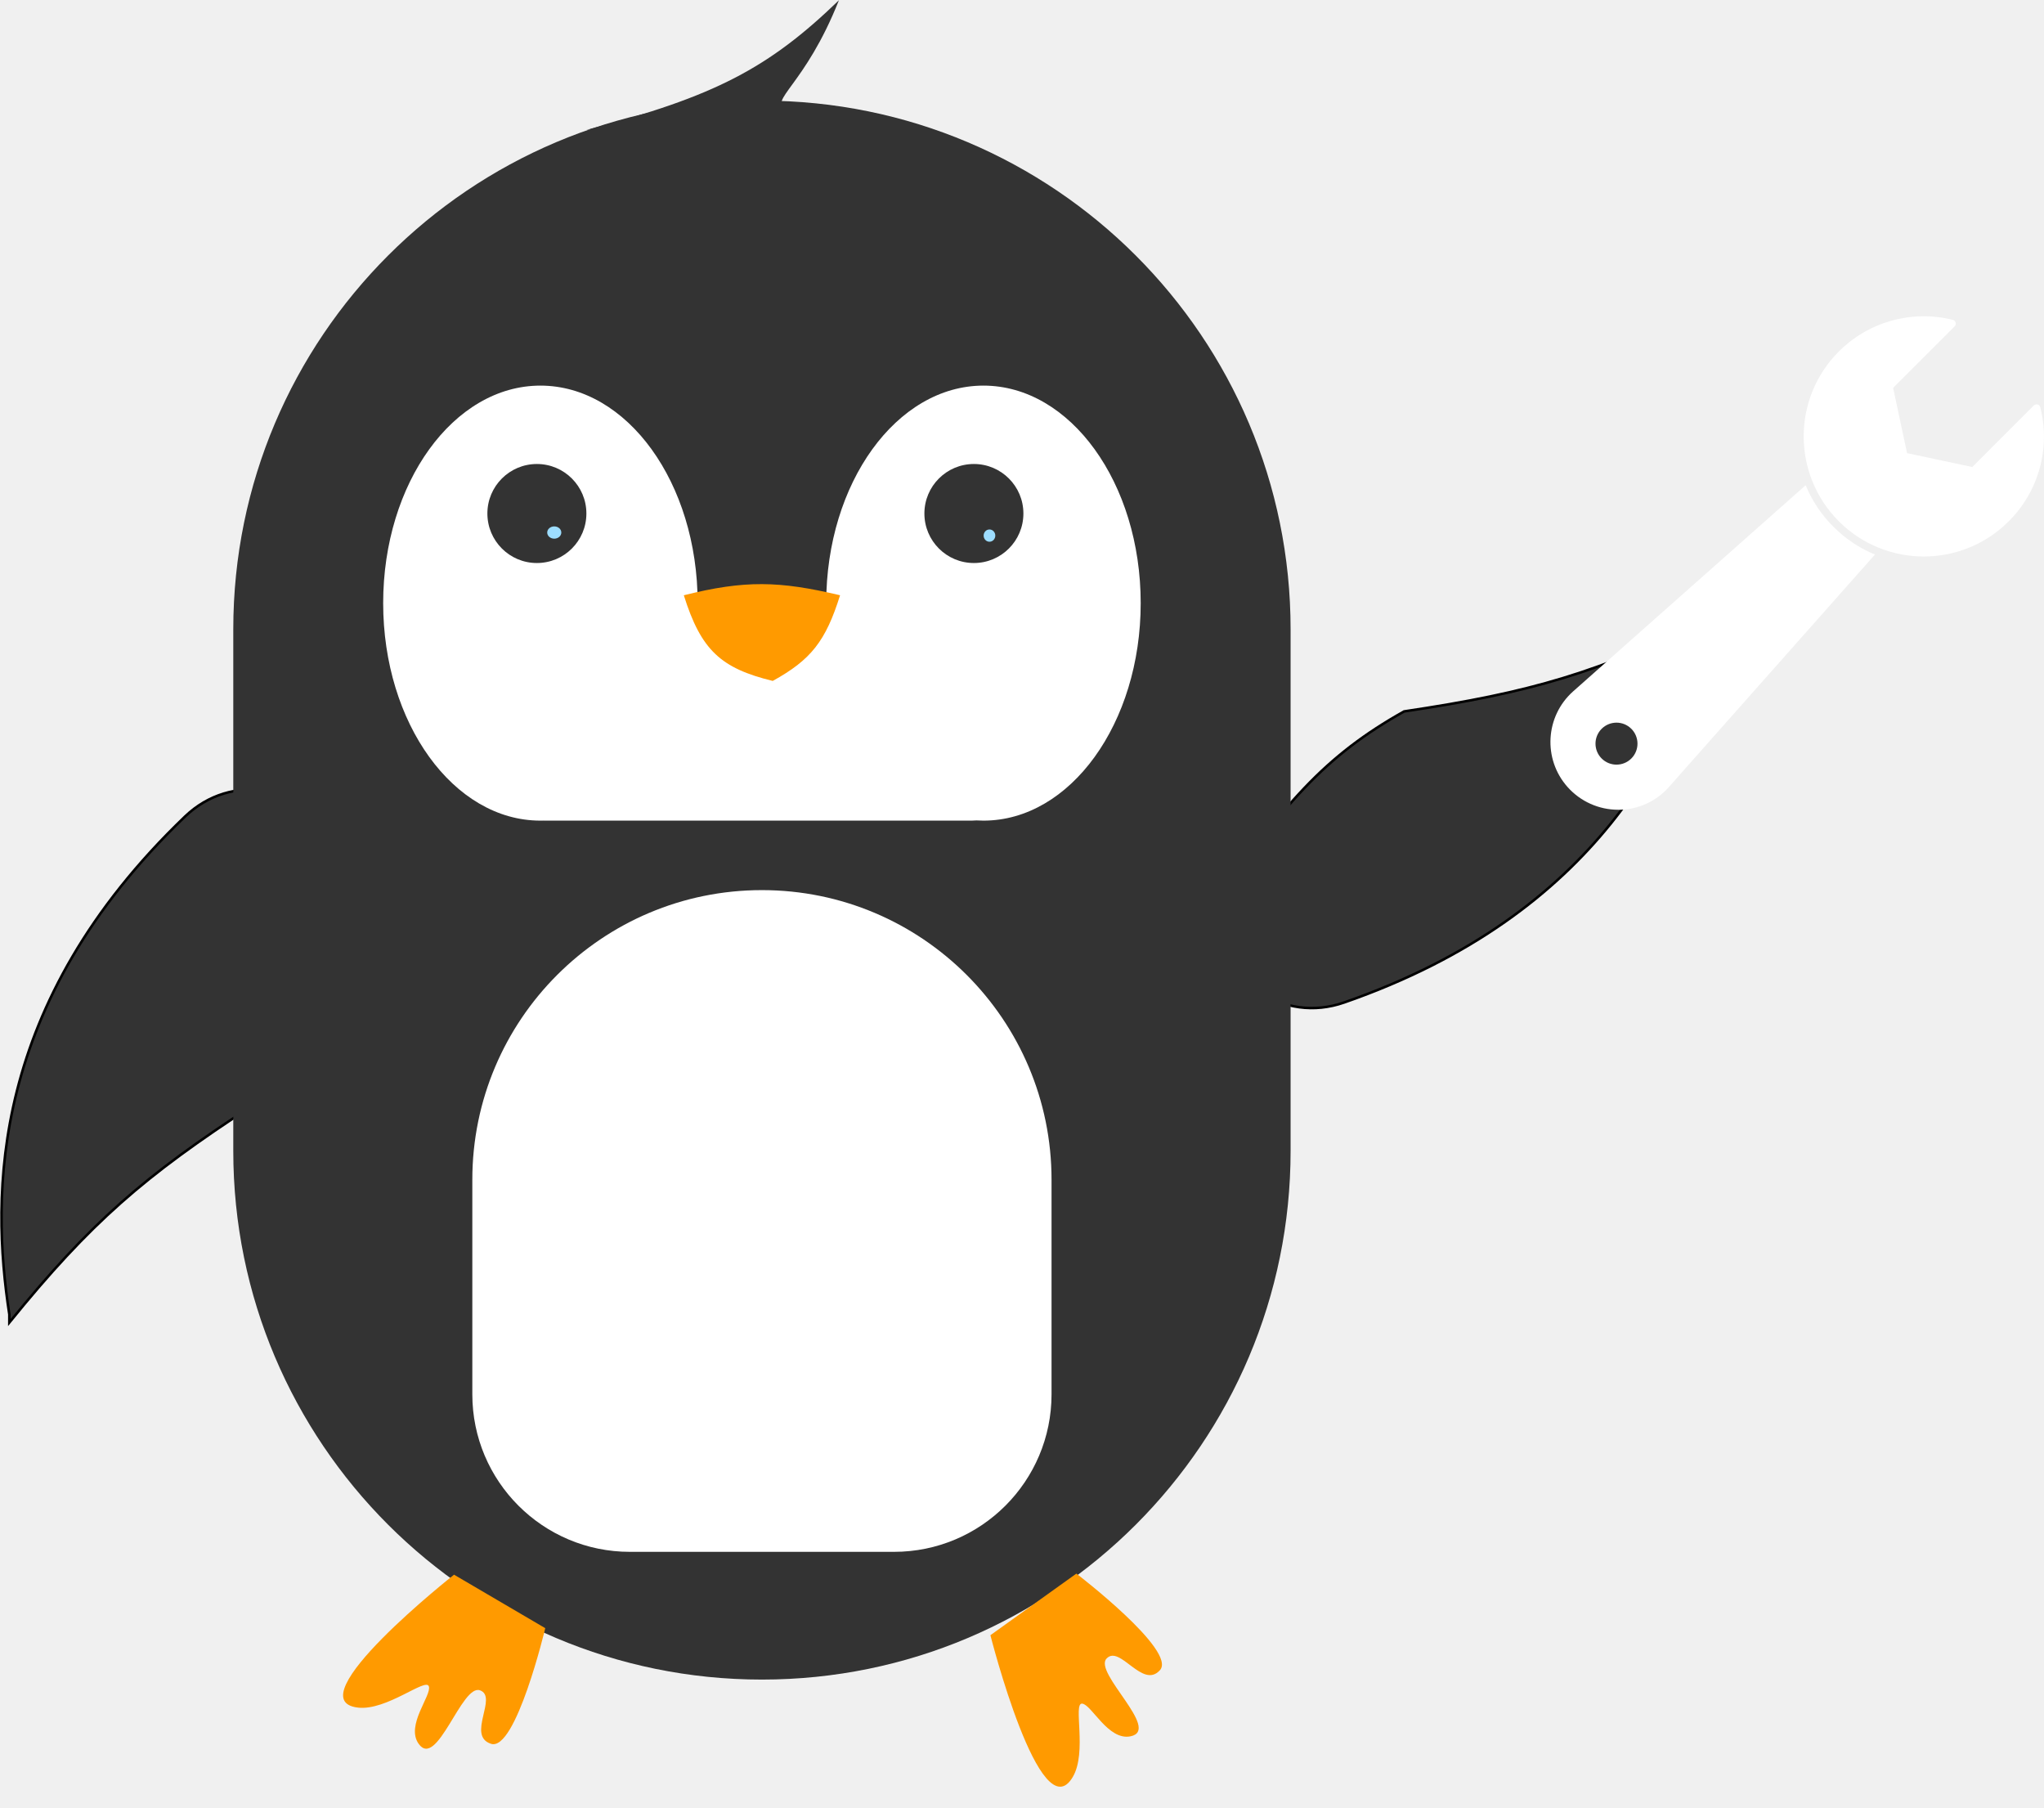
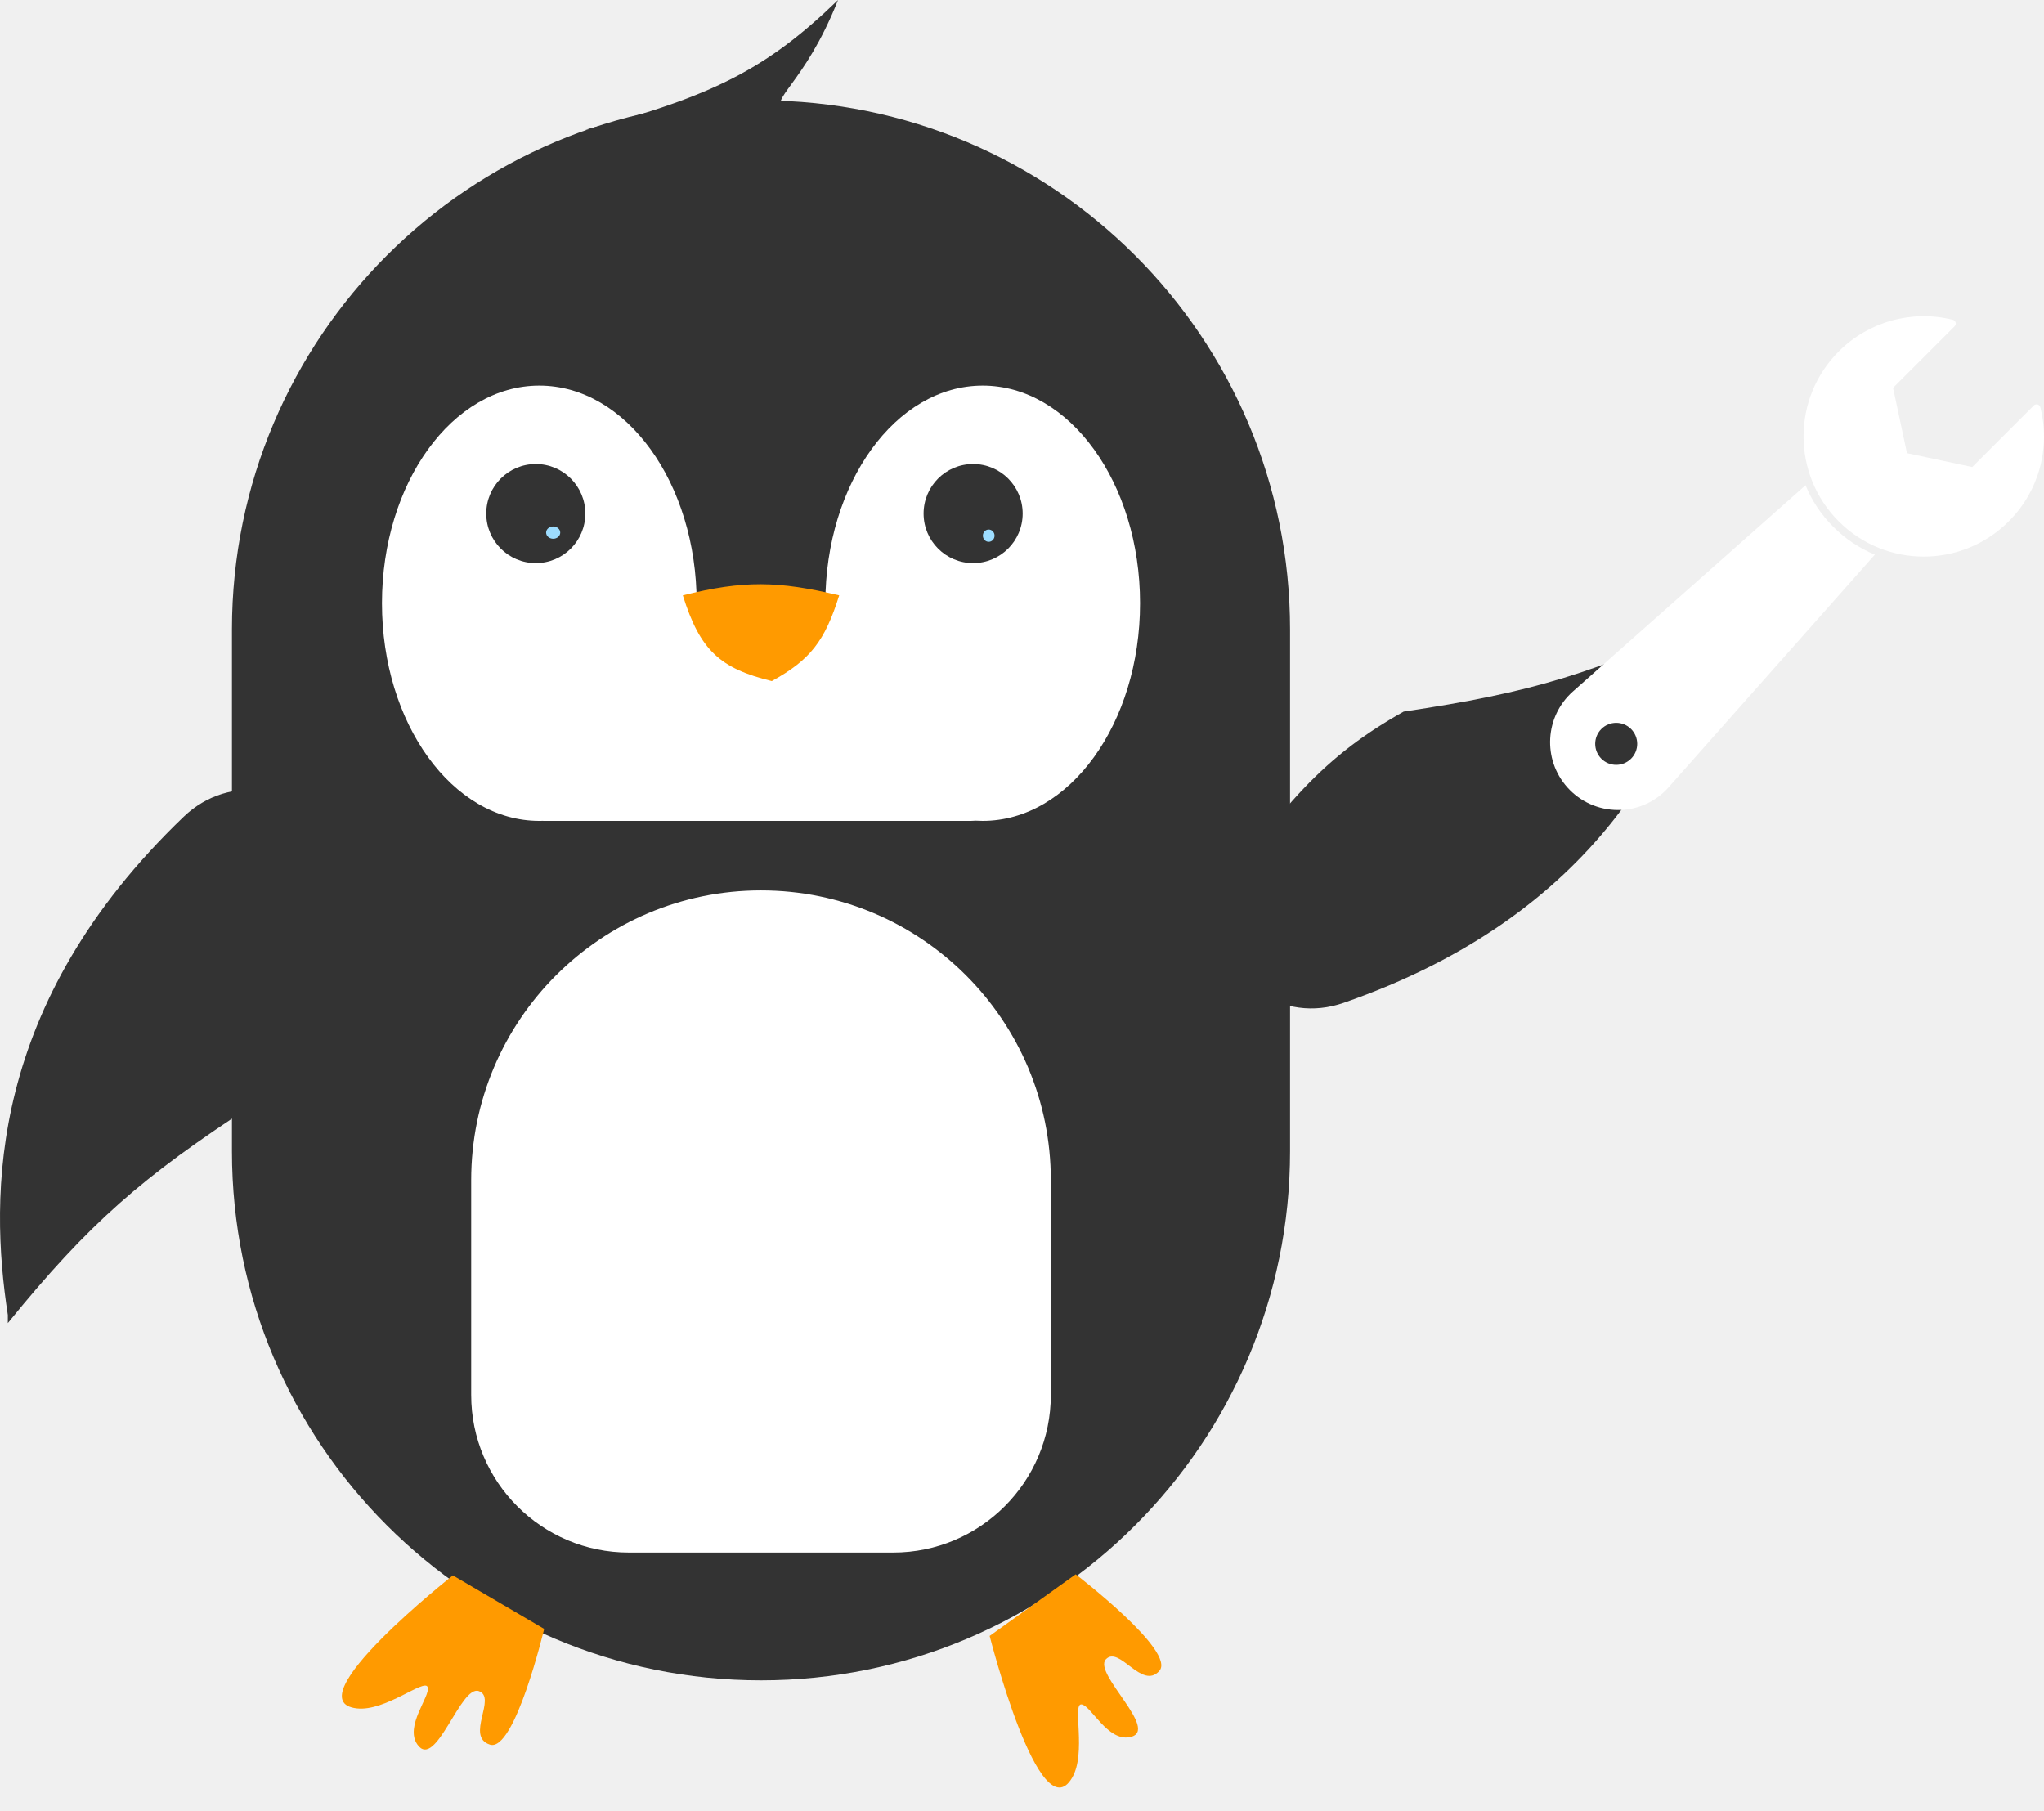
- <svg xmlns="http://www.w3.org/2000/svg" width="6871" height="6075" viewBox="0 0 6871 6075" fill="none">
-   <path d="M4518.41 3369.42C5377.38 3070.75 5640.5 2487.02 5752.32 2094.01L5763.71 2069.15C5374.6 2261.84 5144.8 2327.84 4719.98 2391.04C4456.14 2539.12 4311.14 2700.66 4055.8 3079.3C4115.09 3301.85 4313.89 3440.53 4518.41 3369.42Z" fill="#333333" stroke="black" stroke-width="8.495" />
-   <path d="M621.961 2744.32C-34.576 3373.6 -30.679 4013.88 31.339 4417.75V4445.1C304.842 4107.86 486.277 3952.14 846.185 3717.76C1024.38 3473.25 1088.92 3266 1163.37 2815.42C1016.78 2637.78 778.283 2594.49 621.961 2744.32Z" fill="#333333" stroke="black" stroke-width="8.495" />
-   <rect x="784.18" y="338.242" width="3554.22" height="5306.85" rx="1777.11" fill="#333333" />
-   <path d="M2820.05 0.852C2585.38 227.753 2402.67 325.233 1971.17 436.554L2643.52 368.95C2579.96 336.999 2705.02 291.092 2820.05 0.852Z" fill="#333333" />
-   <path d="M1203.7 5739.33C989.851 5715.24 1526.25 5292.53 1526.25 5292.53L1832.93 5472.31C1832.93 5472.31 1733.87 5888.16 1650.51 5860.95C1567.14 5833.74 1675.17 5703.19 1613.5 5681.17C1551.82 5659.16 1469.14 5948.06 1407.28 5860.95C1362.95 5798.54 1451.44 5698.58 1441.65 5667.95C1431.86 5637.33 1300.11 5750.19 1203.7 5739.33Z" fill="#FF9A00" />
-   <path d="M3606.27 5972.32C3497.28 6157.88 3329.3 5495.92 3329.3 5495.92L3618.27 5288.88C3618.27 5288.88 3957.88 5548.51 3899.11 5613.6C3840.35 5678.69 3765.02 5526.91 3719.82 5574.29C3674.62 5621.68 3904.92 5814.72 3800.18 5835.81C3725.13 5850.92 3669.81 5729.42 3637.85 5725.91C3605.89 5722.4 3655.41 5888.66 3606.27 5972.32Z" fill="#FF9A00" />
-   <path fill-rule="evenodd" clip-rule="evenodd" d="M1816.62 1296.04C2108.54 1296.04 2345.19 1623.35 2345.19 2027.1H2777.38C2777.38 1623.35 3014.02 1296.04 3305.94 1296.04C3597.86 1296.04 3834.51 1623.35 3834.51 2027.1C3834.51 2430.85 3597.86 2758.16 3305.94 2758.16C3297.98 2758.16 3290.06 2757.92 3282.19 2757.43C3276.99 2757.91 3271.72 2758.16 3266.39 2758.16H1834.68C1832.26 2758.16 1829.85 2758.11 1827.46 2758.01C1823.85 2758.11 1820.24 2758.16 1816.62 2758.16C1524.71 2758.16 1288.06 2430.85 1288.06 2027.1C1288.06 1623.35 1524.71 1296.04 1816.62 1296.04Z" fill="white" />
-   <path d="M2823.93 2000.68C2619.01 1952.04 2503.57 1949.54 2298.66 2000.68C2356.55 2185.47 2423.54 2246.13 2597.56 2288.59C2726.26 2217.69 2775.73 2154.69 2823.93 2000.68Z" fill="#FF9A00" />
-   <circle cx="1804.77" cy="1725.91" r="166.406" fill="#333333" />
-   <circle cx="3273.8" cy="1725.91" r="166.406" fill="#333333" />
-   <ellipse cx="3326.15" cy="1800.17" rx="19.603" ry="20.634" fill="#9DDDFF" />
-   <ellipse cx="1863.18" cy="1789.85" rx="23.73" ry="20.634" fill="#9DDDFF" />
-   <path d="M1587.74 3965.22C1587.74 3427.55 2023.61 2991.69 2561.27 2991.69C3098.94 2991.69 3534.81 3427.55 3534.81 3965.22V4686.21C3534.81 4978.67 3297.72 5215.75 3005.27 5215.75H2117.28C1824.82 5215.75 1587.74 4978.67 1587.74 4686.21V3965.22Z" fill="white" />
-   <path d="M6163.16 1770.47C6123.05 1730.61 6091.32 1683.12 6069.85 1630.8L5288.1 2323.76C5194.19 2407.47 5185.91 2551.47 5269.62 2645.39C5312.82 2693.85 5374.65 2721.58 5439.57 2721.61H5446.18C5508.92 2720.07 5568.2 2692.5 5609.79 2645.5L6302.68 1863.87C6250.44 1842.31 6203.01 1810.56 6163.16 1770.47ZM5483.89 2549.23C5456.38 2576.82 5411.7 2576.89 5384.1 2549.38C5356.5 2521.86 5356.43 2477.18 5383.95 2449.58C5411.47 2421.98 5456.14 2421.92 5483.74 2449.43C5497.04 2462.69 5504.5 2480.69 5504.49 2499.46C5504.49 2518.12 5497.08 2536.02 5483.89 2549.23Z" fill="white" />
-   <path d="M6752.31 1752.21C6594.63 1909.85 6339.03 1909.82 6181.39 1752.14C6023.76 1594.47 6023.79 1338.86 6181.47 1181.23C6281.71 1081.01 6427.16 1040.71 6564.68 1075.05C6569.17 1076.22 6572.72 1079.66 6574.01 1084.12C6575.3 1088.65 6574 1093.52 6570.64 1096.82L6363.84 1303.61L6410.68 1523.04L6629.92 1569.69L6836.79 1362.71C6840.14 1359.44 6844.98 1358.2 6849.49 1359.47C6853.97 1360.72 6857.43 1364.29 6858.56 1368.8C6893.45 1506.4 6853.05 1652.2 6752.31 1752.21Z" fill="white" />
+ <svg xmlns="http://www.w3.org/2000/svg" width="639" height="566" viewBox="0 0 639 566" fill="none">
+   <path d="M420.057 313.512C500.001 285.715 524.49 231.388 534.897 194.81L535.957 192.497C499.743 210.43 478.356 216.573 438.817 222.455C414.262 236.236 400.767 251.271 377.002 286.51C382.52 307.223 401.023 320.131 420.057 313.512Z" fill="#333333" />
+   <path d="M57.415 255.333C-3.688 313.899 -3.326 373.49 2.446 411.079V413.624C27.901 382.237 44.787 367.745 78.284 345.93C94.868 323.174 100.875 303.885 107.804 261.95C94.161 245.417 71.964 241.388 57.415 255.333Z" fill="#333333" />
+   <rect x="72.512" y="31.4" width="330.79" height="493.907" rx="165.395" fill="#333333" />
+   <path d="M261.99 0C240.149 21.118 223.144 30.19 182.984 40.551L245.56 34.259C239.644 31.285 251.284 27.013 261.99 0Z" fill="#333333" />
+   <path d="M111.558 534.078C91.655 531.835 141.578 492.494 141.578 492.494L170.121 509.226C170.121 509.226 160.901 547.929 153.143 545.397C145.384 542.864 155.438 530.714 149.698 528.665C143.958 526.616 136.263 553.504 130.505 545.397C126.379 539.588 134.615 530.285 133.704 527.435C132.793 524.584 120.531 535.088 111.558 534.078Z" fill="#FF9A00" />
+   <path d="M335.164 555.763C325.02 573.033 309.386 511.424 309.386 511.424L336.281 492.155C336.281 492.155 367.888 516.319 362.419 522.377C356.95 528.435 349.939 514.308 345.732 518.719C341.526 523.129 362.959 541.095 353.211 543.058C346.226 544.464 341.078 533.156 338.103 532.829C335.128 532.503 339.737 547.977 335.164 555.763Z" fill="#FF9A00" />
+   <path fill-rule="evenodd" clip-rule="evenodd" d="M307.214 256.622C334.383 256.622 356.408 226.16 356.408 188.583C356.408 151.005 334.383 120.543 307.214 120.543C280.046 120.543 258.021 151.005 258.021 188.583C258.021 188.583 258.021 188.583 258.021 188.583H217.797C217.797 151.006 195.772 120.543 168.604 120.543C141.435 120.543 119.41 151.006 119.41 188.583C119.41 226.16 141.435 256.623 168.604 256.623C168.941 256.623 169.278 256.618 169.614 256.609C169.836 256.618 170.06 256.622 170.284 256.622H303.533C304.03 256.622 304.521 256.6 305.006 256.555C305.738 256.6 306.474 256.622 307.214 256.622Z" fill="white" />
+   <path d="M262.351 186.124C243.28 181.597 232.536 181.364 213.465 186.124C218.852 203.321 225.087 208.967 241.283 212.919C253.262 206.32 257.866 200.457 262.351 186.124Z" fill="#FF9A00" />
+   <circle cx="167.499" cy="160.55" r="15.487" fill="#333333" />
+   <circle cx="304.222" cy="160.55" r="15.487" fill="#333333" />
+   <ellipse cx="309.094" cy="167.461" rx="1.824" ry="1.92" fill="#9DDDFF" />
+   <ellipse cx="172.935" cy="166.501" rx="2.208" ry="1.92" fill="#9DDDFF" />
+   <path d="M147.301 368.962C147.301 318.921 187.867 278.355 237.907 278.355C287.948 278.355 328.514 318.921 328.514 368.962V436.065C328.514 463.283 306.448 485.349 279.229 485.349H196.585C169.366 485.349 147.301 463.283 147.301 436.065V368.962Z" fill="white" />
+   <path d="M573.133 164.699C569.4 160.988 566.447 156.569 564.449 151.699L491.692 216.193C482.951 223.984 482.181 237.386 489.972 246.127C493.993 250.638 499.747 253.218 505.789 253.221H506.404C512.244 253.078 517.76 250.512 521.632 246.138L586.118 173.391C581.256 171.384 576.842 168.429 573.133 164.699ZM509.914 237.177C507.353 239.746 503.195 239.752 500.627 237.191C498.058 234.63 498.052 230.472 500.613 227.903C503.174 225.335 507.332 225.329 509.9 227.89C511.138 229.123 511.832 230.799 511.831 232.546C511.831 234.283 511.142 235.948 509.914 237.177Z" fill="white" />
+   <path d="M627.964 162.999C613.29 177.67 589.5 177.667 574.829 162.992C560.158 148.318 560.162 124.528 574.836 109.857C584.166 100.53 597.703 96.78 610.502 99.975C610.92 100.084 611.25 100.405 611.37 100.82C611.49 101.241 611.37 101.695 611.057 102.002L591.809 121.248L596.17 141.67L616.574 146.012L635.827 126.748C636.139 126.443 636.589 126.328 637.009 126.446C637.426 126.563 637.748 126.895 637.853 127.315C641.1 140.121 637.34 153.691 627.964 162.999Z" fill="white" />
</svg>
